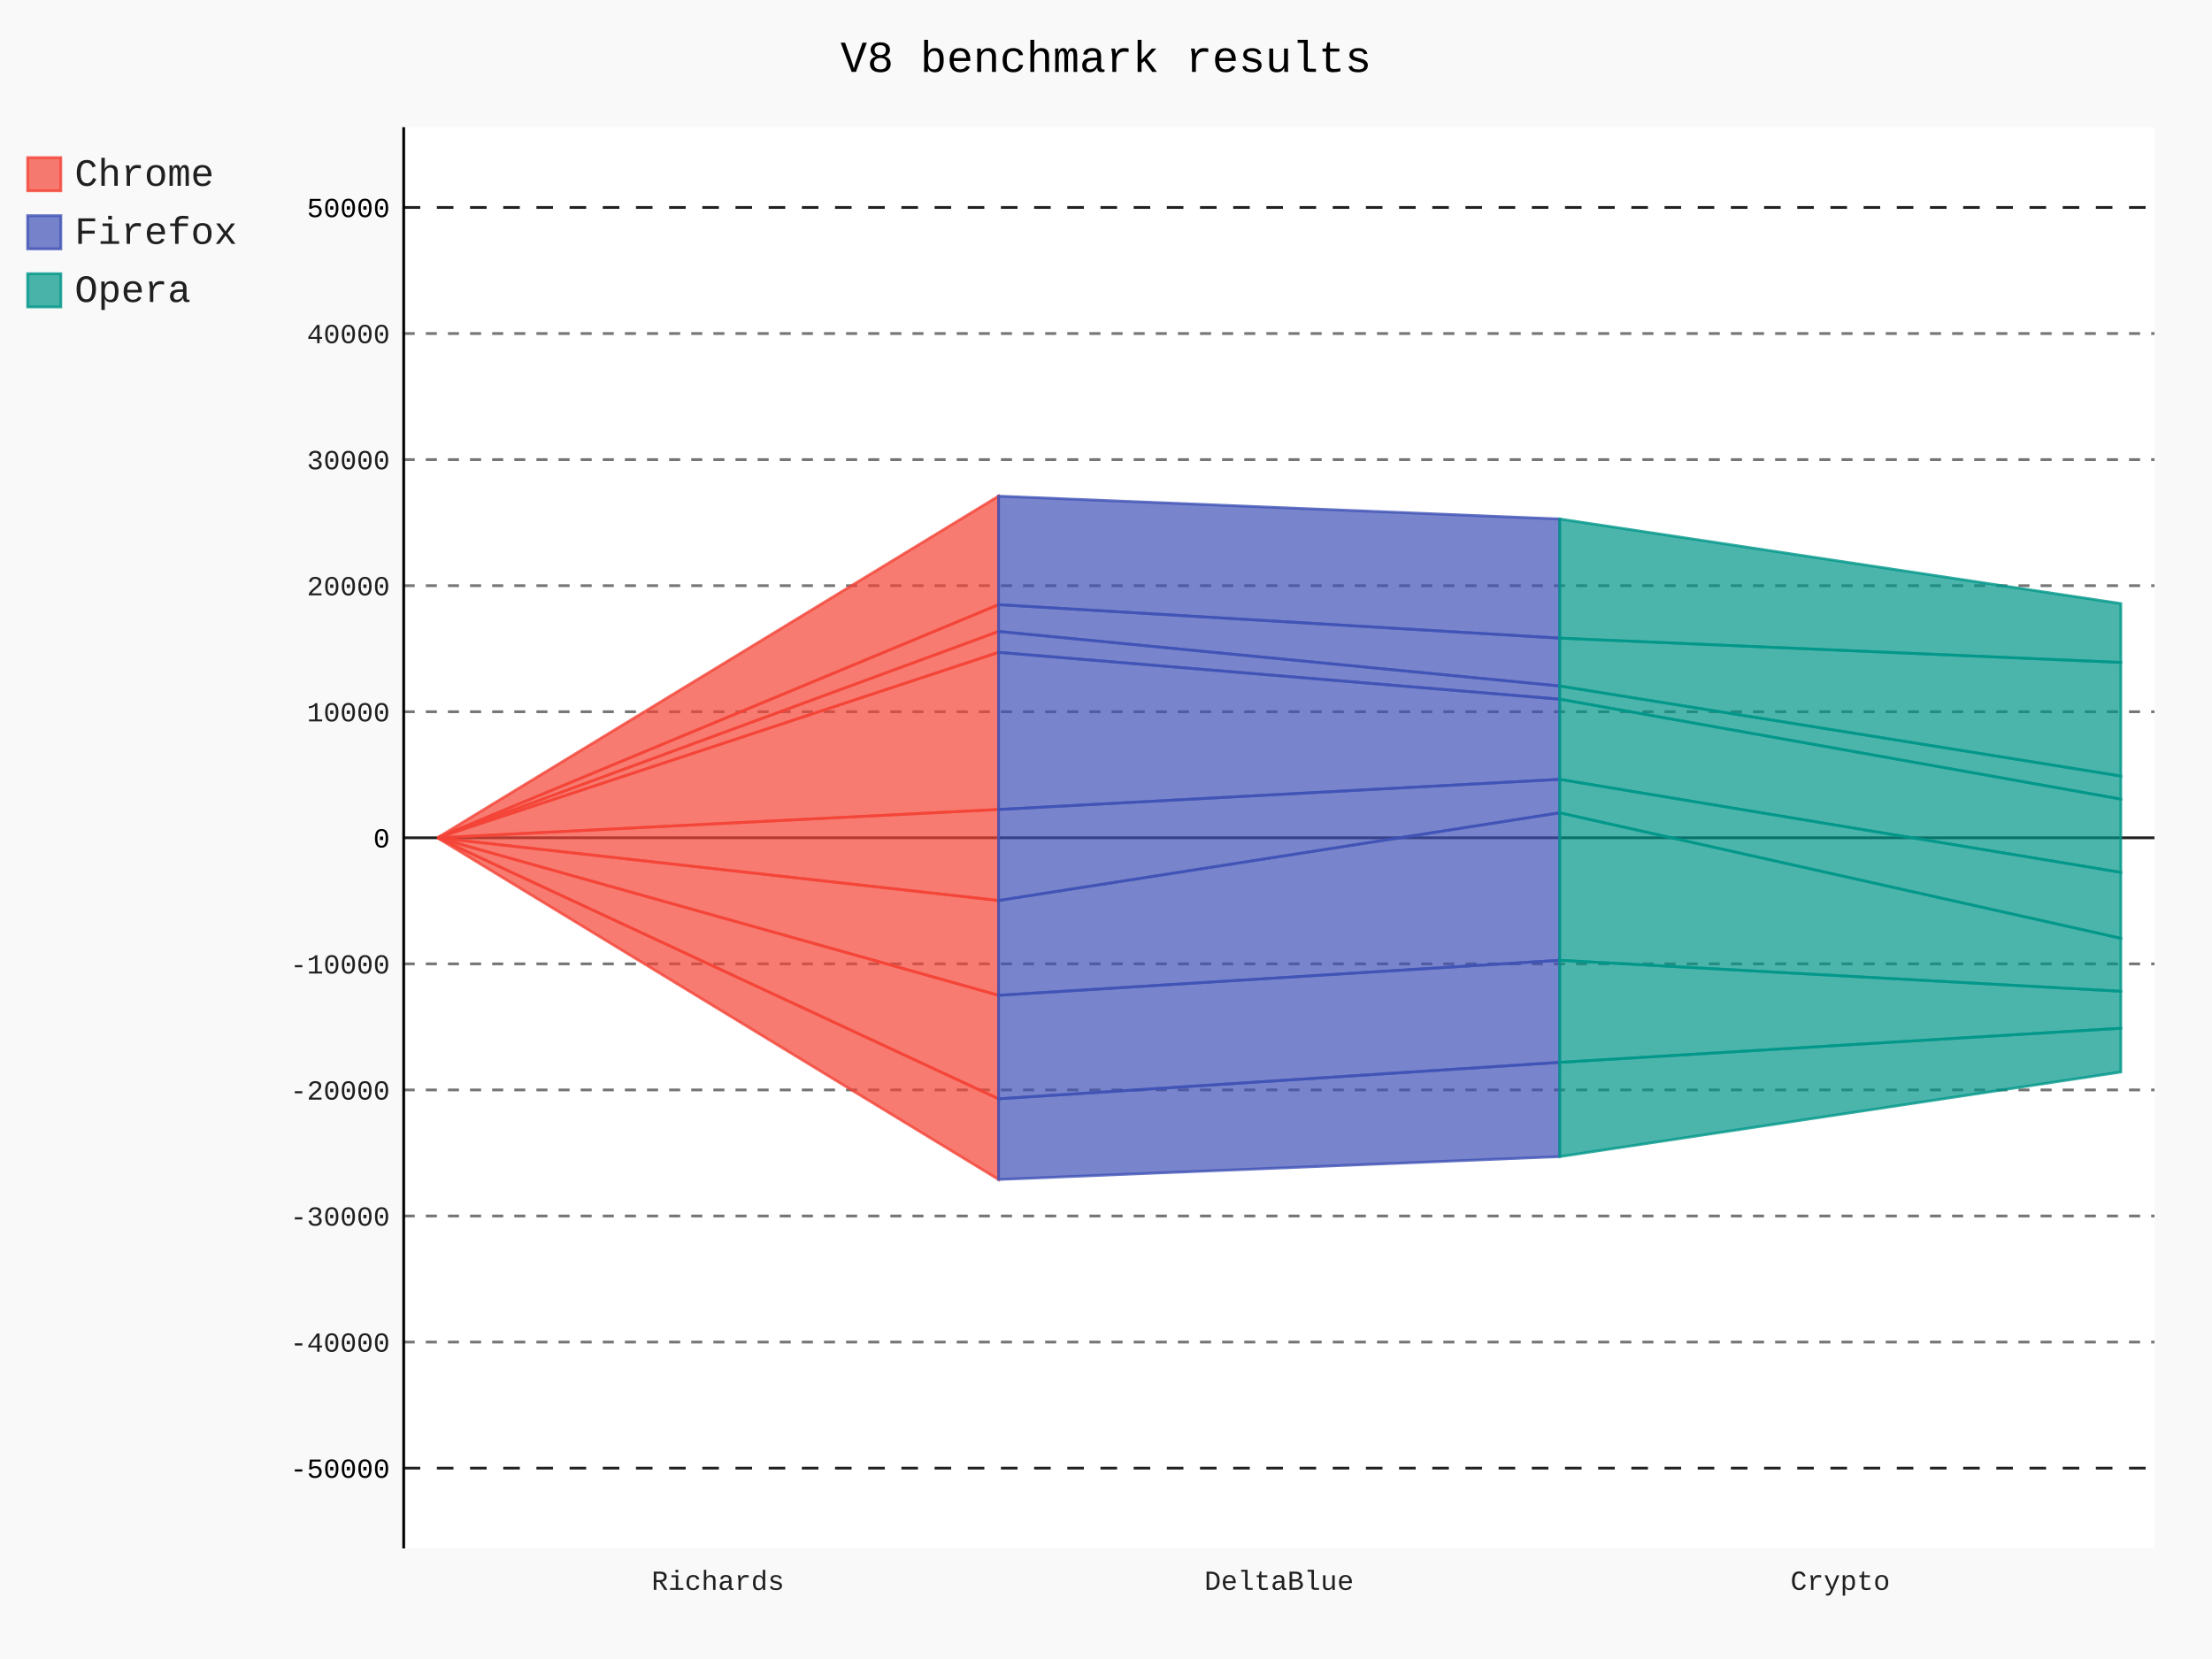
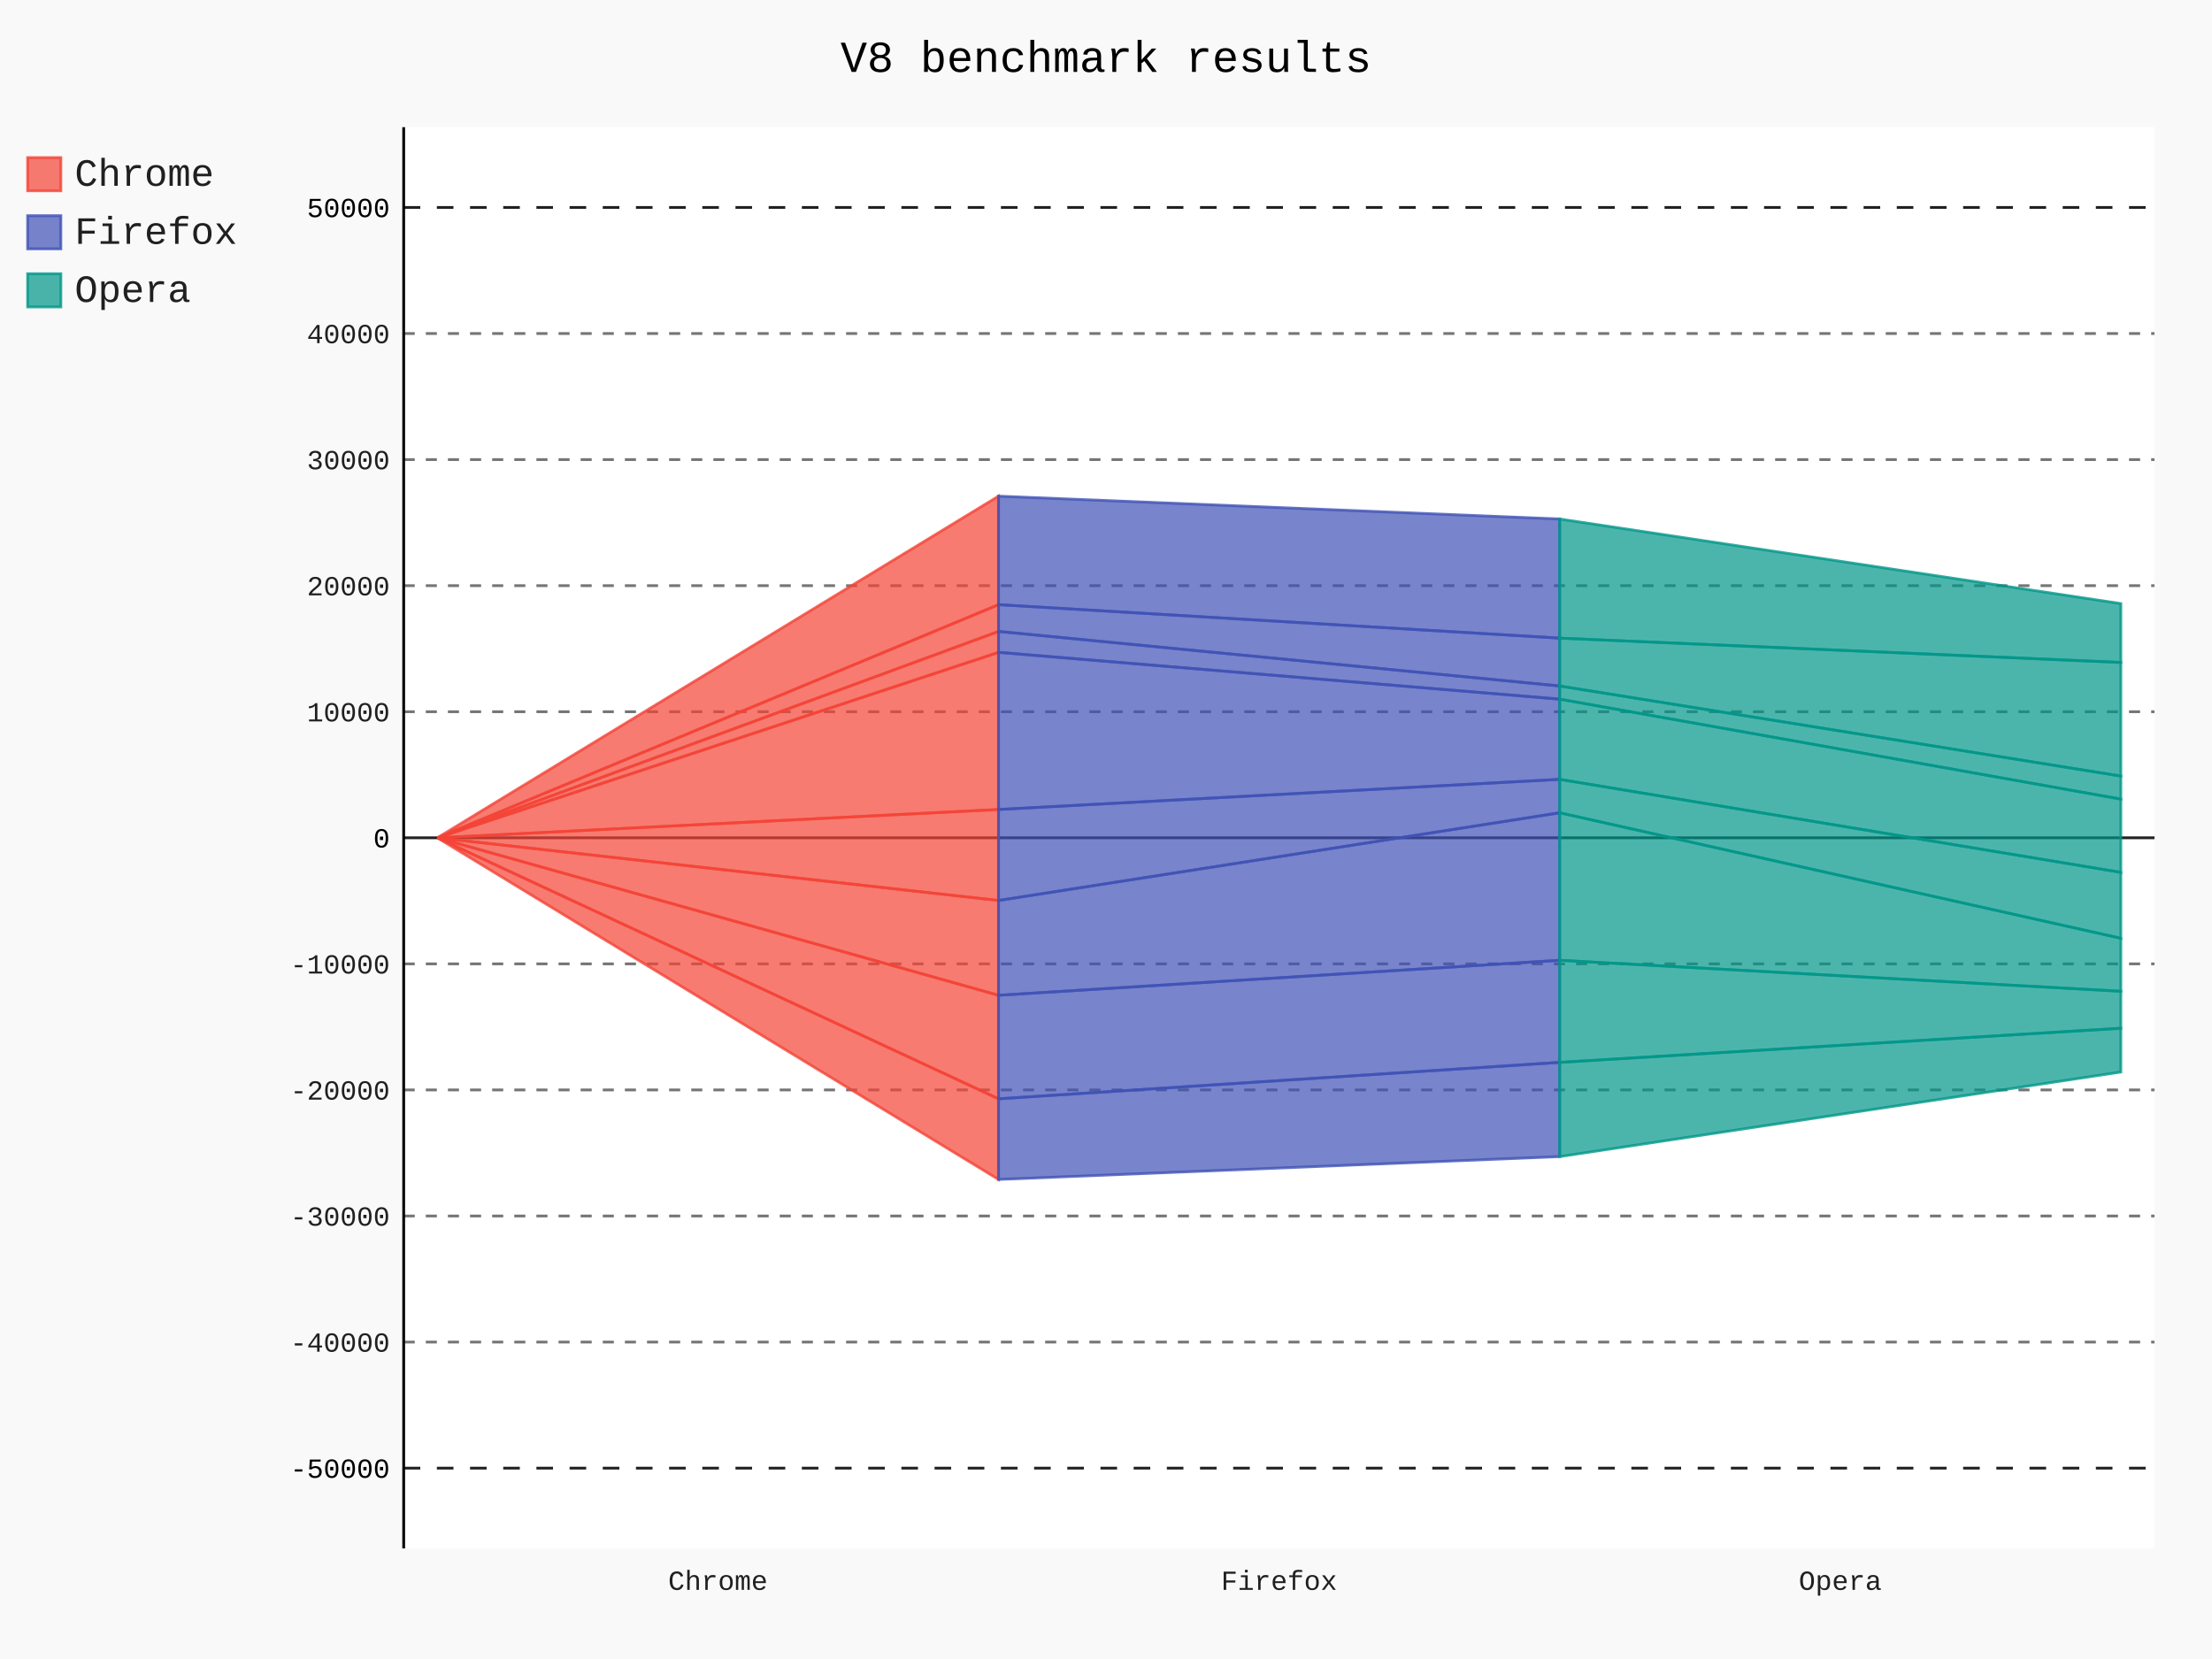
- <svg xmlns="http://www.w3.org/2000/svg" id="chart-c8bb33ba-9f7a-4ecd-9434-5afc43dc4c73" class="pygal-chart" viewBox="0 0 800 600">
+ <svg xmlns="http://www.w3.org/2000/svg" id="chart-ab1a72eb-917f-4b8b-a902-c4fba8df7fcb" class="pygal-chart" viewBox="0 0 800 600">
  <defs>
-     <style type="text/css">#chart-c8bb33ba-9f7a-4ecd-9434-5afc43dc4c73{-webkit-user-select:none;-webkit-font-smoothing:antialiased;font-family:Consolas,"Liberation Mono",Menlo,Courier,monospace}#chart-c8bb33ba-9f7a-4ecd-9434-5afc43dc4c73 .title{font-family:Consolas,"Liberation Mono",Menlo,Courier,monospace;font-size:16px}#chart-c8bb33ba-9f7a-4ecd-9434-5afc43dc4c73 .legends .legend text{font-family:Consolas,"Liberation Mono",Menlo,Courier,monospace;font-size:14px}#chart-c8bb33ba-9f7a-4ecd-9434-5afc43dc4c73 .axis text{font-family:Consolas,"Liberation Mono",Menlo,Courier,monospace;font-size:10px}#chart-c8bb33ba-9f7a-4ecd-9434-5afc43dc4c73 .axis text.major{font-family:Consolas,"Liberation Mono",Menlo,Courier,monospace;font-size:10px}#chart-c8bb33ba-9f7a-4ecd-9434-5afc43dc4c73 .text-overlay text.value{font-family:Consolas,"Liberation Mono",Menlo,Courier,monospace;font-size:16px}#chart-c8bb33ba-9f7a-4ecd-9434-5afc43dc4c73 .text-overlay text.label{font-family:Consolas,"Liberation Mono",Menlo,Courier,monospace;font-size:10px}#chart-c8bb33ba-9f7a-4ecd-9434-5afc43dc4c73 .tooltip{font-family:Consolas,"Liberation Mono",Menlo,Courier,monospace;font-size:14px}#chart-c8bb33ba-9f7a-4ecd-9434-5afc43dc4c73 text.no_data{font-family:Consolas,"Liberation Mono",Menlo,Courier,monospace;font-size:64px}
- #chart-c8bb33ba-9f7a-4ecd-9434-5afc43dc4c73{background-color:rgba(249,249,249,1)}#chart-c8bb33ba-9f7a-4ecd-9434-5afc43dc4c73 path,#chart-c8bb33ba-9f7a-4ecd-9434-5afc43dc4c73 line,#chart-c8bb33ba-9f7a-4ecd-9434-5afc43dc4c73 rect,#chart-c8bb33ba-9f7a-4ecd-9434-5afc43dc4c73 circle{-webkit-transition:150ms;-moz-transition:150ms;transition:150ms}#chart-c8bb33ba-9f7a-4ecd-9434-5afc43dc4c73 .graph &gt; .background{fill:rgba(249,249,249,1)}#chart-c8bb33ba-9f7a-4ecd-9434-5afc43dc4c73 .plot &gt; .background{fill:rgba(255,255,255,1)}#chart-c8bb33ba-9f7a-4ecd-9434-5afc43dc4c73 .graph{fill:rgba(0,0,0,.87)}#chart-c8bb33ba-9f7a-4ecd-9434-5afc43dc4c73 text.no_data{fill:rgba(0,0,0,1)}#chart-c8bb33ba-9f7a-4ecd-9434-5afc43dc4c73 .title{fill:rgba(0,0,0,1)}#chart-c8bb33ba-9f7a-4ecd-9434-5afc43dc4c73 .legends .legend text{fill:rgba(0,0,0,.87)}#chart-c8bb33ba-9f7a-4ecd-9434-5afc43dc4c73 .legends .legend:hover text{fill:rgba(0,0,0,1)}#chart-c8bb33ba-9f7a-4ecd-9434-5afc43dc4c73 .axis .line{stroke:rgba(0,0,0,1)}#chart-c8bb33ba-9f7a-4ecd-9434-5afc43dc4c73 .axis .guide.line{stroke:rgba(0,0,0,.54)}#chart-c8bb33ba-9f7a-4ecd-9434-5afc43dc4c73 .axis .major.line{stroke:rgba(0,0,0,.87)}#chart-c8bb33ba-9f7a-4ecd-9434-5afc43dc4c73 .axis text.major{fill:rgba(0,0,0,1)}#chart-c8bb33ba-9f7a-4ecd-9434-5afc43dc4c73 .axis.y .guides:hover .guide.line,#chart-c8bb33ba-9f7a-4ecd-9434-5afc43dc4c73 .line-graph .axis.x .guides:hover .guide.line,#chart-c8bb33ba-9f7a-4ecd-9434-5afc43dc4c73 .stackedline-graph .axis.x .guides:hover .guide.line,#chart-c8bb33ba-9f7a-4ecd-9434-5afc43dc4c73 .xy-graph .axis.x .guides:hover .guide.line{stroke:rgba(0,0,0,1)}#chart-c8bb33ba-9f7a-4ecd-9434-5afc43dc4c73 .axis .guides:hover text{fill:rgba(0,0,0,1)}#chart-c8bb33ba-9f7a-4ecd-9434-5afc43dc4c73 .reactive{fill-opacity:.7;stroke-opacity:.8}#chart-c8bb33ba-9f7a-4ecd-9434-5afc43dc4c73 .ci{stroke:rgba(0,0,0,.87)}#chart-c8bb33ba-9f7a-4ecd-9434-5afc43dc4c73 .reactive.active,#chart-c8bb33ba-9f7a-4ecd-9434-5afc43dc4c73 .active .reactive{fill-opacity:.8;stroke-opacity:.9;stroke-width:4}#chart-c8bb33ba-9f7a-4ecd-9434-5afc43dc4c73 .ci .reactive.active{stroke-width:1.5}#chart-c8bb33ba-9f7a-4ecd-9434-5afc43dc4c73 .series text{fill:rgba(0,0,0,1)}#chart-c8bb33ba-9f7a-4ecd-9434-5afc43dc4c73 .tooltip rect{fill:rgba(255,255,255,1);stroke:rgba(0,0,0,1);-webkit-transition:opacity 150ms;-moz-transition:opacity 150ms;transition:opacity 150ms}#chart-c8bb33ba-9f7a-4ecd-9434-5afc43dc4c73 .tooltip .label{fill:rgba(0,0,0,.87)}#chart-c8bb33ba-9f7a-4ecd-9434-5afc43dc4c73 .tooltip .label{fill:rgba(0,0,0,.87)}#chart-c8bb33ba-9f7a-4ecd-9434-5afc43dc4c73 .tooltip .legend{font-size:.8em;fill:rgba(0,0,0,.54)}#chart-c8bb33ba-9f7a-4ecd-9434-5afc43dc4c73 .tooltip .x_label{font-size:.6em;fill:rgba(0,0,0,1)}#chart-c8bb33ba-9f7a-4ecd-9434-5afc43dc4c73 .tooltip .xlink{font-size:.5em;text-decoration:underline}#chart-c8bb33ba-9f7a-4ecd-9434-5afc43dc4c73 .tooltip .value{font-size:1.5em}#chart-c8bb33ba-9f7a-4ecd-9434-5afc43dc4c73 .bound{font-size:.5em}#chart-c8bb33ba-9f7a-4ecd-9434-5afc43dc4c73 .max-value{font-size:.75em;fill:rgba(0,0,0,.54)}#chart-c8bb33ba-9f7a-4ecd-9434-5afc43dc4c73 .map-element{fill:rgba(255,255,255,1);stroke:rgba(0,0,0,.54) !important}#chart-c8bb33ba-9f7a-4ecd-9434-5afc43dc4c73 .map-element .reactive{fill-opacity:inherit;stroke-opacity:inherit}#chart-c8bb33ba-9f7a-4ecd-9434-5afc43dc4c73 .color-0,#chart-c8bb33ba-9f7a-4ecd-9434-5afc43dc4c73 .color-0 a:visited{stroke:#F44336;fill:#F44336}#chart-c8bb33ba-9f7a-4ecd-9434-5afc43dc4c73 .color-1,#chart-c8bb33ba-9f7a-4ecd-9434-5afc43dc4c73 .color-1 a:visited{stroke:#3F51B5;fill:#3F51B5}#chart-c8bb33ba-9f7a-4ecd-9434-5afc43dc4c73 .color-2,#chart-c8bb33ba-9f7a-4ecd-9434-5afc43dc4c73 .color-2 a:visited{stroke:#009688;fill:#009688}#chart-c8bb33ba-9f7a-4ecd-9434-5afc43dc4c73 .text-overlay .color-0 text{fill:black}#chart-c8bb33ba-9f7a-4ecd-9434-5afc43dc4c73 .text-overlay .color-1 text{fill:black}#chart-c8bb33ba-9f7a-4ecd-9434-5afc43dc4c73 .text-overlay .color-2 text{fill:black}
- #chart-c8bb33ba-9f7a-4ecd-9434-5afc43dc4c73 text.no_data{text-anchor:middle}#chart-c8bb33ba-9f7a-4ecd-9434-5afc43dc4c73 .guide.line{fill:none}#chart-c8bb33ba-9f7a-4ecd-9434-5afc43dc4c73 .centered{text-anchor:middle}#chart-c8bb33ba-9f7a-4ecd-9434-5afc43dc4c73 .title{text-anchor:middle}#chart-c8bb33ba-9f7a-4ecd-9434-5afc43dc4c73 .legends .legend text{fill-opacity:1}#chart-c8bb33ba-9f7a-4ecd-9434-5afc43dc4c73 .axis.x text{text-anchor:middle}#chart-c8bb33ba-9f7a-4ecd-9434-5afc43dc4c73 .axis.x:not(.web) text[transform]{text-anchor:start}#chart-c8bb33ba-9f7a-4ecd-9434-5afc43dc4c73 .axis.x:not(.web) text[transform].backwards{text-anchor:end}#chart-c8bb33ba-9f7a-4ecd-9434-5afc43dc4c73 .axis.y text{text-anchor:end}#chart-c8bb33ba-9f7a-4ecd-9434-5afc43dc4c73 .axis.y text[transform].backwards{text-anchor:start}#chart-c8bb33ba-9f7a-4ecd-9434-5afc43dc4c73 .axis.y2 text{text-anchor:start}#chart-c8bb33ba-9f7a-4ecd-9434-5afc43dc4c73 .axis.y2 text[transform].backwards{text-anchor:end}#chart-c8bb33ba-9f7a-4ecd-9434-5afc43dc4c73 .axis .guide.line{stroke-dasharray:4,4}#chart-c8bb33ba-9f7a-4ecd-9434-5afc43dc4c73 .axis .major.guide.line{stroke-dasharray:6,6}#chart-c8bb33ba-9f7a-4ecd-9434-5afc43dc4c73 .horizontal .axis.y .guide.line,#chart-c8bb33ba-9f7a-4ecd-9434-5afc43dc4c73 .horizontal .axis.y2 .guide.line,#chart-c8bb33ba-9f7a-4ecd-9434-5afc43dc4c73 .vertical .axis.x .guide.line{opacity:0}#chart-c8bb33ba-9f7a-4ecd-9434-5afc43dc4c73 .horizontal .axis.always_show .guide.line,#chart-c8bb33ba-9f7a-4ecd-9434-5afc43dc4c73 .vertical .axis.always_show .guide.line{opacity:1 !important}#chart-c8bb33ba-9f7a-4ecd-9434-5afc43dc4c73 .axis.y .guides:hover .guide.line,#chart-c8bb33ba-9f7a-4ecd-9434-5afc43dc4c73 .axis.y2 .guides:hover .guide.line,#chart-c8bb33ba-9f7a-4ecd-9434-5afc43dc4c73 .axis.x .guides:hover .guide.line{opacity:1}#chart-c8bb33ba-9f7a-4ecd-9434-5afc43dc4c73 .axis .guides:hover text{opacity:1}#chart-c8bb33ba-9f7a-4ecd-9434-5afc43dc4c73 .nofill{fill:none}#chart-c8bb33ba-9f7a-4ecd-9434-5afc43dc4c73 .subtle-fill{fill-opacity:.2}#chart-c8bb33ba-9f7a-4ecd-9434-5afc43dc4c73 .dot{stroke-width:1px;fill-opacity:1}#chart-c8bb33ba-9f7a-4ecd-9434-5afc43dc4c73 .dot.active{stroke-width:5px}#chart-c8bb33ba-9f7a-4ecd-9434-5afc43dc4c73 .dot.negative{fill:transparent}#chart-c8bb33ba-9f7a-4ecd-9434-5afc43dc4c73 text,#chart-c8bb33ba-9f7a-4ecd-9434-5afc43dc4c73 tspan{stroke:none !important}#chart-c8bb33ba-9f7a-4ecd-9434-5afc43dc4c73 .series text.active{opacity:1}#chart-c8bb33ba-9f7a-4ecd-9434-5afc43dc4c73 .tooltip rect{fill-opacity:.95;stroke-width:.5}#chart-c8bb33ba-9f7a-4ecd-9434-5afc43dc4c73 .tooltip text{fill-opacity:1}#chart-c8bb33ba-9f7a-4ecd-9434-5afc43dc4c73 .showable{visibility:hidden}#chart-c8bb33ba-9f7a-4ecd-9434-5afc43dc4c73 .showable.shown{visibility:visible}#chart-c8bb33ba-9f7a-4ecd-9434-5afc43dc4c73 .gauge-background{fill:rgba(229,229,229,1);stroke:none}#chart-c8bb33ba-9f7a-4ecd-9434-5afc43dc4c73 .bg-lines{stroke:rgba(249,249,249,1);stroke-width:2px}</style>
+     <style type="text/css">#chart-ab1a72eb-917f-4b8b-a902-c4fba8df7fcb{-webkit-user-select:none;-webkit-font-smoothing:antialiased;font-family:Consolas,"Liberation Mono",Menlo,Courier,monospace}#chart-ab1a72eb-917f-4b8b-a902-c4fba8df7fcb .title{font-family:Consolas,"Liberation Mono",Menlo,Courier,monospace;font-size:16px}#chart-ab1a72eb-917f-4b8b-a902-c4fba8df7fcb .legends .legend text{font-family:Consolas,"Liberation Mono",Menlo,Courier,monospace;font-size:14px}#chart-ab1a72eb-917f-4b8b-a902-c4fba8df7fcb .axis text{font-family:Consolas,"Liberation Mono",Menlo,Courier,monospace;font-size:10px}#chart-ab1a72eb-917f-4b8b-a902-c4fba8df7fcb .axis text.major{font-family:Consolas,"Liberation Mono",Menlo,Courier,monospace;font-size:10px}#chart-ab1a72eb-917f-4b8b-a902-c4fba8df7fcb .text-overlay text.value{font-family:Consolas,"Liberation Mono",Menlo,Courier,monospace;font-size:16px}#chart-ab1a72eb-917f-4b8b-a902-c4fba8df7fcb .text-overlay text.label{font-family:Consolas,"Liberation Mono",Menlo,Courier,monospace;font-size:10px}#chart-ab1a72eb-917f-4b8b-a902-c4fba8df7fcb .tooltip{font-family:Consolas,"Liberation Mono",Menlo,Courier,monospace;font-size:14px}#chart-ab1a72eb-917f-4b8b-a902-c4fba8df7fcb text.no_data{font-family:Consolas,"Liberation Mono",Menlo,Courier,monospace;font-size:64px}
+ #chart-ab1a72eb-917f-4b8b-a902-c4fba8df7fcb{background-color:rgba(249,249,249,1)}#chart-ab1a72eb-917f-4b8b-a902-c4fba8df7fcb path,#chart-ab1a72eb-917f-4b8b-a902-c4fba8df7fcb line,#chart-ab1a72eb-917f-4b8b-a902-c4fba8df7fcb rect,#chart-ab1a72eb-917f-4b8b-a902-c4fba8df7fcb circle{-webkit-transition:150ms;-moz-transition:150ms;transition:150ms}#chart-ab1a72eb-917f-4b8b-a902-c4fba8df7fcb .graph &gt; .background{fill:rgba(249,249,249,1)}#chart-ab1a72eb-917f-4b8b-a902-c4fba8df7fcb .plot &gt; .background{fill:rgba(255,255,255,1)}#chart-ab1a72eb-917f-4b8b-a902-c4fba8df7fcb .graph{fill:rgba(0,0,0,.87)}#chart-ab1a72eb-917f-4b8b-a902-c4fba8df7fcb text.no_data{fill:rgba(0,0,0,1)}#chart-ab1a72eb-917f-4b8b-a902-c4fba8df7fcb .title{fill:rgba(0,0,0,1)}#chart-ab1a72eb-917f-4b8b-a902-c4fba8df7fcb .legends .legend text{fill:rgba(0,0,0,.87)}#chart-ab1a72eb-917f-4b8b-a902-c4fba8df7fcb .legends .legend:hover text{fill:rgba(0,0,0,1)}#chart-ab1a72eb-917f-4b8b-a902-c4fba8df7fcb .axis .line{stroke:rgba(0,0,0,1)}#chart-ab1a72eb-917f-4b8b-a902-c4fba8df7fcb .axis .guide.line{stroke:rgba(0,0,0,.54)}#chart-ab1a72eb-917f-4b8b-a902-c4fba8df7fcb .axis .major.line{stroke:rgba(0,0,0,.87)}#chart-ab1a72eb-917f-4b8b-a902-c4fba8df7fcb .axis text.major{fill:rgba(0,0,0,1)}#chart-ab1a72eb-917f-4b8b-a902-c4fba8df7fcb .axis.y .guides:hover .guide.line,#chart-ab1a72eb-917f-4b8b-a902-c4fba8df7fcb .line-graph .axis.x .guides:hover .guide.line,#chart-ab1a72eb-917f-4b8b-a902-c4fba8df7fcb .stackedline-graph .axis.x .guides:hover .guide.line,#chart-ab1a72eb-917f-4b8b-a902-c4fba8df7fcb .xy-graph .axis.x .guides:hover .guide.line{stroke:rgba(0,0,0,1)}#chart-ab1a72eb-917f-4b8b-a902-c4fba8df7fcb .axis .guides:hover text{fill:rgba(0,0,0,1)}#chart-ab1a72eb-917f-4b8b-a902-c4fba8df7fcb .reactive{fill-opacity:.7;stroke-opacity:.8}#chart-ab1a72eb-917f-4b8b-a902-c4fba8df7fcb .ci{stroke:rgba(0,0,0,.87)}#chart-ab1a72eb-917f-4b8b-a902-c4fba8df7fcb .reactive.active,#chart-ab1a72eb-917f-4b8b-a902-c4fba8df7fcb .active .reactive{fill-opacity:.8;stroke-opacity:.9;stroke-width:4}#chart-ab1a72eb-917f-4b8b-a902-c4fba8df7fcb .ci .reactive.active{stroke-width:1.5}#chart-ab1a72eb-917f-4b8b-a902-c4fba8df7fcb .series text{fill:rgba(0,0,0,1)}#chart-ab1a72eb-917f-4b8b-a902-c4fba8df7fcb .tooltip rect{fill:rgba(255,255,255,1);stroke:rgba(0,0,0,1);-webkit-transition:opacity 150ms;-moz-transition:opacity 150ms;transition:opacity 150ms}#chart-ab1a72eb-917f-4b8b-a902-c4fba8df7fcb .tooltip .label{fill:rgba(0,0,0,.87)}#chart-ab1a72eb-917f-4b8b-a902-c4fba8df7fcb .tooltip .label{fill:rgba(0,0,0,.87)}#chart-ab1a72eb-917f-4b8b-a902-c4fba8df7fcb .tooltip .legend{font-size:.8em;fill:rgba(0,0,0,.54)}#chart-ab1a72eb-917f-4b8b-a902-c4fba8df7fcb .tooltip .x_label{font-size:.6em;fill:rgba(0,0,0,1)}#chart-ab1a72eb-917f-4b8b-a902-c4fba8df7fcb .tooltip .xlink{font-size:.5em;text-decoration:underline}#chart-ab1a72eb-917f-4b8b-a902-c4fba8df7fcb .tooltip .value{font-size:1.5em}#chart-ab1a72eb-917f-4b8b-a902-c4fba8df7fcb .bound{font-size:.5em}#chart-ab1a72eb-917f-4b8b-a902-c4fba8df7fcb .max-value{font-size:.75em;fill:rgba(0,0,0,.54)}#chart-ab1a72eb-917f-4b8b-a902-c4fba8df7fcb .map-element{fill:rgba(255,255,255,1);stroke:rgba(0,0,0,.54) !important}#chart-ab1a72eb-917f-4b8b-a902-c4fba8df7fcb .map-element .reactive{fill-opacity:inherit;stroke-opacity:inherit}#chart-ab1a72eb-917f-4b8b-a902-c4fba8df7fcb .color-0,#chart-ab1a72eb-917f-4b8b-a902-c4fba8df7fcb .color-0 a:visited{stroke:#F44336;fill:#F44336}#chart-ab1a72eb-917f-4b8b-a902-c4fba8df7fcb .color-1,#chart-ab1a72eb-917f-4b8b-a902-c4fba8df7fcb .color-1 a:visited{stroke:#3F51B5;fill:#3F51B5}#chart-ab1a72eb-917f-4b8b-a902-c4fba8df7fcb .color-2,#chart-ab1a72eb-917f-4b8b-a902-c4fba8df7fcb .color-2 a:visited{stroke:#009688;fill:#009688}#chart-ab1a72eb-917f-4b8b-a902-c4fba8df7fcb .text-overlay .color-0 text{fill:black}#chart-ab1a72eb-917f-4b8b-a902-c4fba8df7fcb .text-overlay .color-1 text{fill:black}#chart-ab1a72eb-917f-4b8b-a902-c4fba8df7fcb .text-overlay .color-2 text{fill:black}
+ #chart-ab1a72eb-917f-4b8b-a902-c4fba8df7fcb text.no_data{text-anchor:middle}#chart-ab1a72eb-917f-4b8b-a902-c4fba8df7fcb .guide.line{fill:none}#chart-ab1a72eb-917f-4b8b-a902-c4fba8df7fcb .centered{text-anchor:middle}#chart-ab1a72eb-917f-4b8b-a902-c4fba8df7fcb .title{text-anchor:middle}#chart-ab1a72eb-917f-4b8b-a902-c4fba8df7fcb .legends .legend text{fill-opacity:1}#chart-ab1a72eb-917f-4b8b-a902-c4fba8df7fcb .axis.x text{text-anchor:middle}#chart-ab1a72eb-917f-4b8b-a902-c4fba8df7fcb .axis.x:not(.web) text[transform]{text-anchor:start}#chart-ab1a72eb-917f-4b8b-a902-c4fba8df7fcb .axis.x:not(.web) text[transform].backwards{text-anchor:end}#chart-ab1a72eb-917f-4b8b-a902-c4fba8df7fcb .axis.y text{text-anchor:end}#chart-ab1a72eb-917f-4b8b-a902-c4fba8df7fcb .axis.y text[transform].backwards{text-anchor:start}#chart-ab1a72eb-917f-4b8b-a902-c4fba8df7fcb .axis.y2 text{text-anchor:start}#chart-ab1a72eb-917f-4b8b-a902-c4fba8df7fcb .axis.y2 text[transform].backwards{text-anchor:end}#chart-ab1a72eb-917f-4b8b-a902-c4fba8df7fcb .axis .guide.line{stroke-dasharray:4,4}#chart-ab1a72eb-917f-4b8b-a902-c4fba8df7fcb .axis .major.guide.line{stroke-dasharray:6,6}#chart-ab1a72eb-917f-4b8b-a902-c4fba8df7fcb .horizontal .axis.y .guide.line,#chart-ab1a72eb-917f-4b8b-a902-c4fba8df7fcb .horizontal .axis.y2 .guide.line,#chart-ab1a72eb-917f-4b8b-a902-c4fba8df7fcb .vertical .axis.x .guide.line{opacity:0}#chart-ab1a72eb-917f-4b8b-a902-c4fba8df7fcb .horizontal .axis.always_show .guide.line,#chart-ab1a72eb-917f-4b8b-a902-c4fba8df7fcb .vertical .axis.always_show .guide.line{opacity:1 !important}#chart-ab1a72eb-917f-4b8b-a902-c4fba8df7fcb .axis.y .guides:hover .guide.line,#chart-ab1a72eb-917f-4b8b-a902-c4fba8df7fcb .axis.y2 .guides:hover .guide.line,#chart-ab1a72eb-917f-4b8b-a902-c4fba8df7fcb .axis.x .guides:hover .guide.line{opacity:1}#chart-ab1a72eb-917f-4b8b-a902-c4fba8df7fcb .axis .guides:hover text{opacity:1}#chart-ab1a72eb-917f-4b8b-a902-c4fba8df7fcb .nofill{fill:none}#chart-ab1a72eb-917f-4b8b-a902-c4fba8df7fcb .subtle-fill{fill-opacity:.2}#chart-ab1a72eb-917f-4b8b-a902-c4fba8df7fcb .dot{stroke-width:1px;fill-opacity:1}#chart-ab1a72eb-917f-4b8b-a902-c4fba8df7fcb .dot.active{stroke-width:5px}#chart-ab1a72eb-917f-4b8b-a902-c4fba8df7fcb .dot.negative{fill:transparent}#chart-ab1a72eb-917f-4b8b-a902-c4fba8df7fcb text,#chart-ab1a72eb-917f-4b8b-a902-c4fba8df7fcb tspan{stroke:none !important}#chart-ab1a72eb-917f-4b8b-a902-c4fba8df7fcb .series text.active{opacity:1}#chart-ab1a72eb-917f-4b8b-a902-c4fba8df7fcb .tooltip rect{fill-opacity:.95;stroke-width:.5}#chart-ab1a72eb-917f-4b8b-a902-c4fba8df7fcb .tooltip text{fill-opacity:1}#chart-ab1a72eb-917f-4b8b-a902-c4fba8df7fcb .showable{visibility:hidden}#chart-ab1a72eb-917f-4b8b-a902-c4fba8df7fcb .showable.shown{visibility:visible}#chart-ab1a72eb-917f-4b8b-a902-c4fba8df7fcb .gauge-background{fill:rgba(229,229,229,1);stroke:none}#chart-ab1a72eb-917f-4b8b-a902-c4fba8df7fcb .bg-lines{stroke:rgba(249,249,249,1);stroke-width:2px}</style>
  </defs>
  <g class="graph funnel-graph vertical">
    <rect class="background" height="600" width="800" x="0" y="0" />
    <g class="plot" transform="translate(146, 46)">
      <rect class="background" height="514" width="633.2" x="0" y="0" />
      <g class="axis y">
        <g class="guides">
          <path class="major guide line" d="M0 484.97 h633.2" />
          <text class="major" x="-5" y="488.47">-50000</text>
        </g>
        <g class="guides">
          <path class="guide line" d="M0 439.376 h633.2" />
          <text class="" x="-5" y="442.876">-40000</text>
        </g>
        <g class="guides">
          <path class="guide line" d="M0 393.782 h633.2" />
          <text class="" x="-5" y="397.282">-30000</text>
        </g>
        <g class="guides">
          <path class="guide line" d="M0 348.188 h633.2" />
          <text class="" x="-5" y="351.688">-20000</text>
        </g>
        <g class="guides">
          <path class="guide line" d="M0 302.594 h633.2" />
          <text class="" x="-5" y="306.094">-10000</text>
        </g>
        <g class="guides">
          <path class="axis major line" d="M0 257 h633.2" />
          <text class="major" x="-5" y="260.5">0</text>
        </g>
        <g class="guides">
          <path class="guide line" d="M0 211.406 h633.2" />
          <text class="" x="-5" y="214.906">10000</text>
        </g>
        <g class="guides">
          <path class="guide line" d="M0 165.812 h633.2" />
          <text class="" x="-5" y="169.312">20000</text>
        </g>
        <g class="guides">
          <path class="guide line" d="M0 120.218 h633.2" />
          <text class="" x="-5" y="123.718">30000</text>
        </g>
        <g class="guides">
          <path class="guide line" d="M0 74.624 h633.2" />
          <text class="" x="-5" y="78.124">40000</text>
        </g>
        <g class="guides">
          <path class="major guide line" d="M0 29.03 h633.2" />
          <text class="major" x="-5" y="32.53">50000</text>
        </g>
      </g>
      <g class="axis x">
        <path class="line" d="M0 0 v514" />
        <g class="guides">
          <path class="guide line" d="M113.651 0 v514" />
-           <text class="" x="113.651" y="529.0">Richards</text>
+           <text class="" x="113.651" y="529.0">Chrome</text>
        </g>
        <g class="guides">
          <path class="guide line" d="M316.6 0 v514" />
-           <text class="" x="316.6" y="529.0">DeltaBlue</text>
+           <text class="" x="316.6" y="529.0">Firefox</text>
        </g>
        <g class="guides">
          <path class="guide line" d="M519.549 0 v514" />
-           <text class="" x="519.549" y="529.0">Crypto</text>
+           <text class="" x="519.549" y="529.0">Opera</text>
        </g>
      </g>
      <g class="series serie-0 color-0">
        <g class="funnels">
          <polygon class="funnel reactive tooltip-trigger" points="12.177 257 12.177 257 215.126 351.4 215.126 380.558" />
        </g>
        <g class="funnels">
          <polygon class="funnel reactive tooltip-trigger" points="12.177 257 12.177 257 215.126 313.958 215.126 351.4" />
        </g>
        <g class="funnels">
          <polygon class="funnel reactive tooltip-trigger" points="12.177 257 12.177 257 215.126 279.672 215.126 313.958" />
        </g>
        <g class="funnels">
          <polygon class="funnel reactive tooltip-trigger" points="12.177 257 12.177 257 215.126 246.762 215.126 279.672" />
        </g>
        <g class="funnels">
          <polygon class="funnel reactive tooltip-trigger" points="12.177 257 12.177 257 215.126 189.933 215.126 246.762" />
        </g>
        <g class="funnels">
          <polygon class="funnel reactive tooltip-trigger" points="12.177 257 12.177 257 215.126 182.365 215.126 189.933" />
        </g>
        <g class="funnels">
          <polygon class="funnel reactive tooltip-trigger" points="12.177 257 12.177 257 215.126 172.685 215.126 182.365" />
        </g>
        <g class="funnels">
          <polygon class="funnel reactive tooltip-trigger" points="12.177 257 12.177 257 215.126 133.442 215.126 172.685" />
        </g>
      </g>
      <g class="series serie-1 color-1">
        <g class="funnels">
          <polygon class="funnel reactive tooltip-trigger" points="215.126 380.558 215.126 351.4 418.074 338.224 418.074 372.296" />
        </g>
        <g class="funnels">
          <polygon class="funnel reactive tooltip-trigger" points="215.126 351.4 215.126 313.958 418.074 301.297 418.074 338.224" />
        </g>
        <g class="funnels">
          <polygon class="funnel reactive tooltip-trigger" points="215.126 313.958 215.126 279.672 418.074 247.952 418.074 301.297" />
        </g>
        <g class="funnels">
          <polygon class="funnel reactive tooltip-trigger" points="215.126 279.672 215.126 246.762 418.074 235.865 418.074 247.952" />
        </g>
        <g class="funnels">
          <polygon class="funnel reactive tooltip-trigger" points="215.126 246.762 215.126 189.933 418.074 206.862 418.074 235.865" />
        </g>
        <g class="funnels">
          <polygon class="funnel reactive tooltip-trigger" points="215.126 189.933 215.126 182.365 418.074 202.102 418.074 206.862" />
        </g>
        <g class="funnels">
          <polygon class="funnel reactive tooltip-trigger" points="215.126 182.365 215.126 172.685 418.074 184.79 418.074 202.102" />
        </g>
        <g class="funnels">
          <polygon class="funnel reactive tooltip-trigger" points="215.126 172.685 215.126 133.442 418.074 141.704 418.074 184.79" />
        </g>
      </g>
      <g class="series serie-2 color-2">
        <g class="funnels">
          <polygon class="funnel reactive tooltip-trigger" points="418.074 372.296 418.074 338.224 621.023 325.877 621.023 341.707" />
        </g>
        <g class="funnels">
          <polygon class="funnel reactive tooltip-trigger" points="418.074 338.224 418.074 301.297 621.023 312.504 621.023 325.877" />
        </g>
        <g class="funnels">
          <polygon class="funnel reactive tooltip-trigger" points="418.074 301.297 418.074 247.952 621.023 293.341 621.023 312.504" />
        </g>
        <g class="funnels">
          <polygon class="funnel reactive tooltip-trigger" points="418.074 247.952 418.074 235.865 621.023 269.5 621.023 293.341" />
        </g>
        <g class="funnels">
          <polygon class="funnel reactive tooltip-trigger" points="418.074 235.865 418.074 206.862 621.023 243.009 621.023 269.5" />
        </g>
        <g class="funnels">
          <polygon class="funnel reactive tooltip-trigger" points="418.074 206.862 418.074 202.102 621.023 234.675 621.023 243.009" />
        </g>
        <g class="funnels">
          <polygon class="funnel reactive tooltip-trigger" points="418.074 202.102 418.074 184.79 621.023 193.581 621.023 234.675" />
        </g>
        <g class="funnels">
          <polygon class="funnel reactive tooltip-trigger" points="418.074 184.79 418.074 141.704 621.023 172.293 621.023 193.581" />
        </g>
      </g>
    </g>
    <g class="titles">
      <text class="title plot_title" x="400.0" y="26">V8 benchmark results</text>
    </g>
    <g class="plot overlay" transform="translate(146, 46)">
      <g class="series serie-0 color-0" />
      <g class="series serie-1 color-1" />
      <g class="series serie-2 color-2" />
    </g>
    <g class="plot text-overlay" transform="translate(146, 46)">
      <g class="series serie-0 color-0" />
      <g class="series serie-1 color-1" />
      <g class="series serie-2 color-2" />
    </g>
    <g class="plot tooltip-overlay" transform="translate(146, 46)">
      <g class="tooltip" style="opacity: 0" transform="translate(0 0)">
        <rect class="tooltip-box" height="0" rx="0" ry="0" width="0" />
        <g class="text" />
      </g>
    </g>
    <g class="legends" transform="translate(10, 56)">
      <g class="legend reactive activate-serie" id="activate-serie-0">
        <rect class="color-0 reactive" height="12" width="12" x="0.0" y="1.0" />
        <text x="17.0" y="11.2">Chrome</text>
      </g>
      <g class="legend reactive activate-serie" id="activate-serie-1">
        <rect class="color-1 reactive" height="12" width="12" x="0.0" y="22.0" />
        <text x="17.0" y="32.2">Firefox</text>
      </g>
      <g class="legend reactive activate-serie" id="activate-serie-2">
        <rect class="color-2 reactive" height="12" width="12" x="0.0" y="43.0" />
        <text x="17.0" y="53.2">Opera</text>
      </g>
    </g>
    <g class="legends" transform="translate(790, 56)" />
  </g>
</svg>
